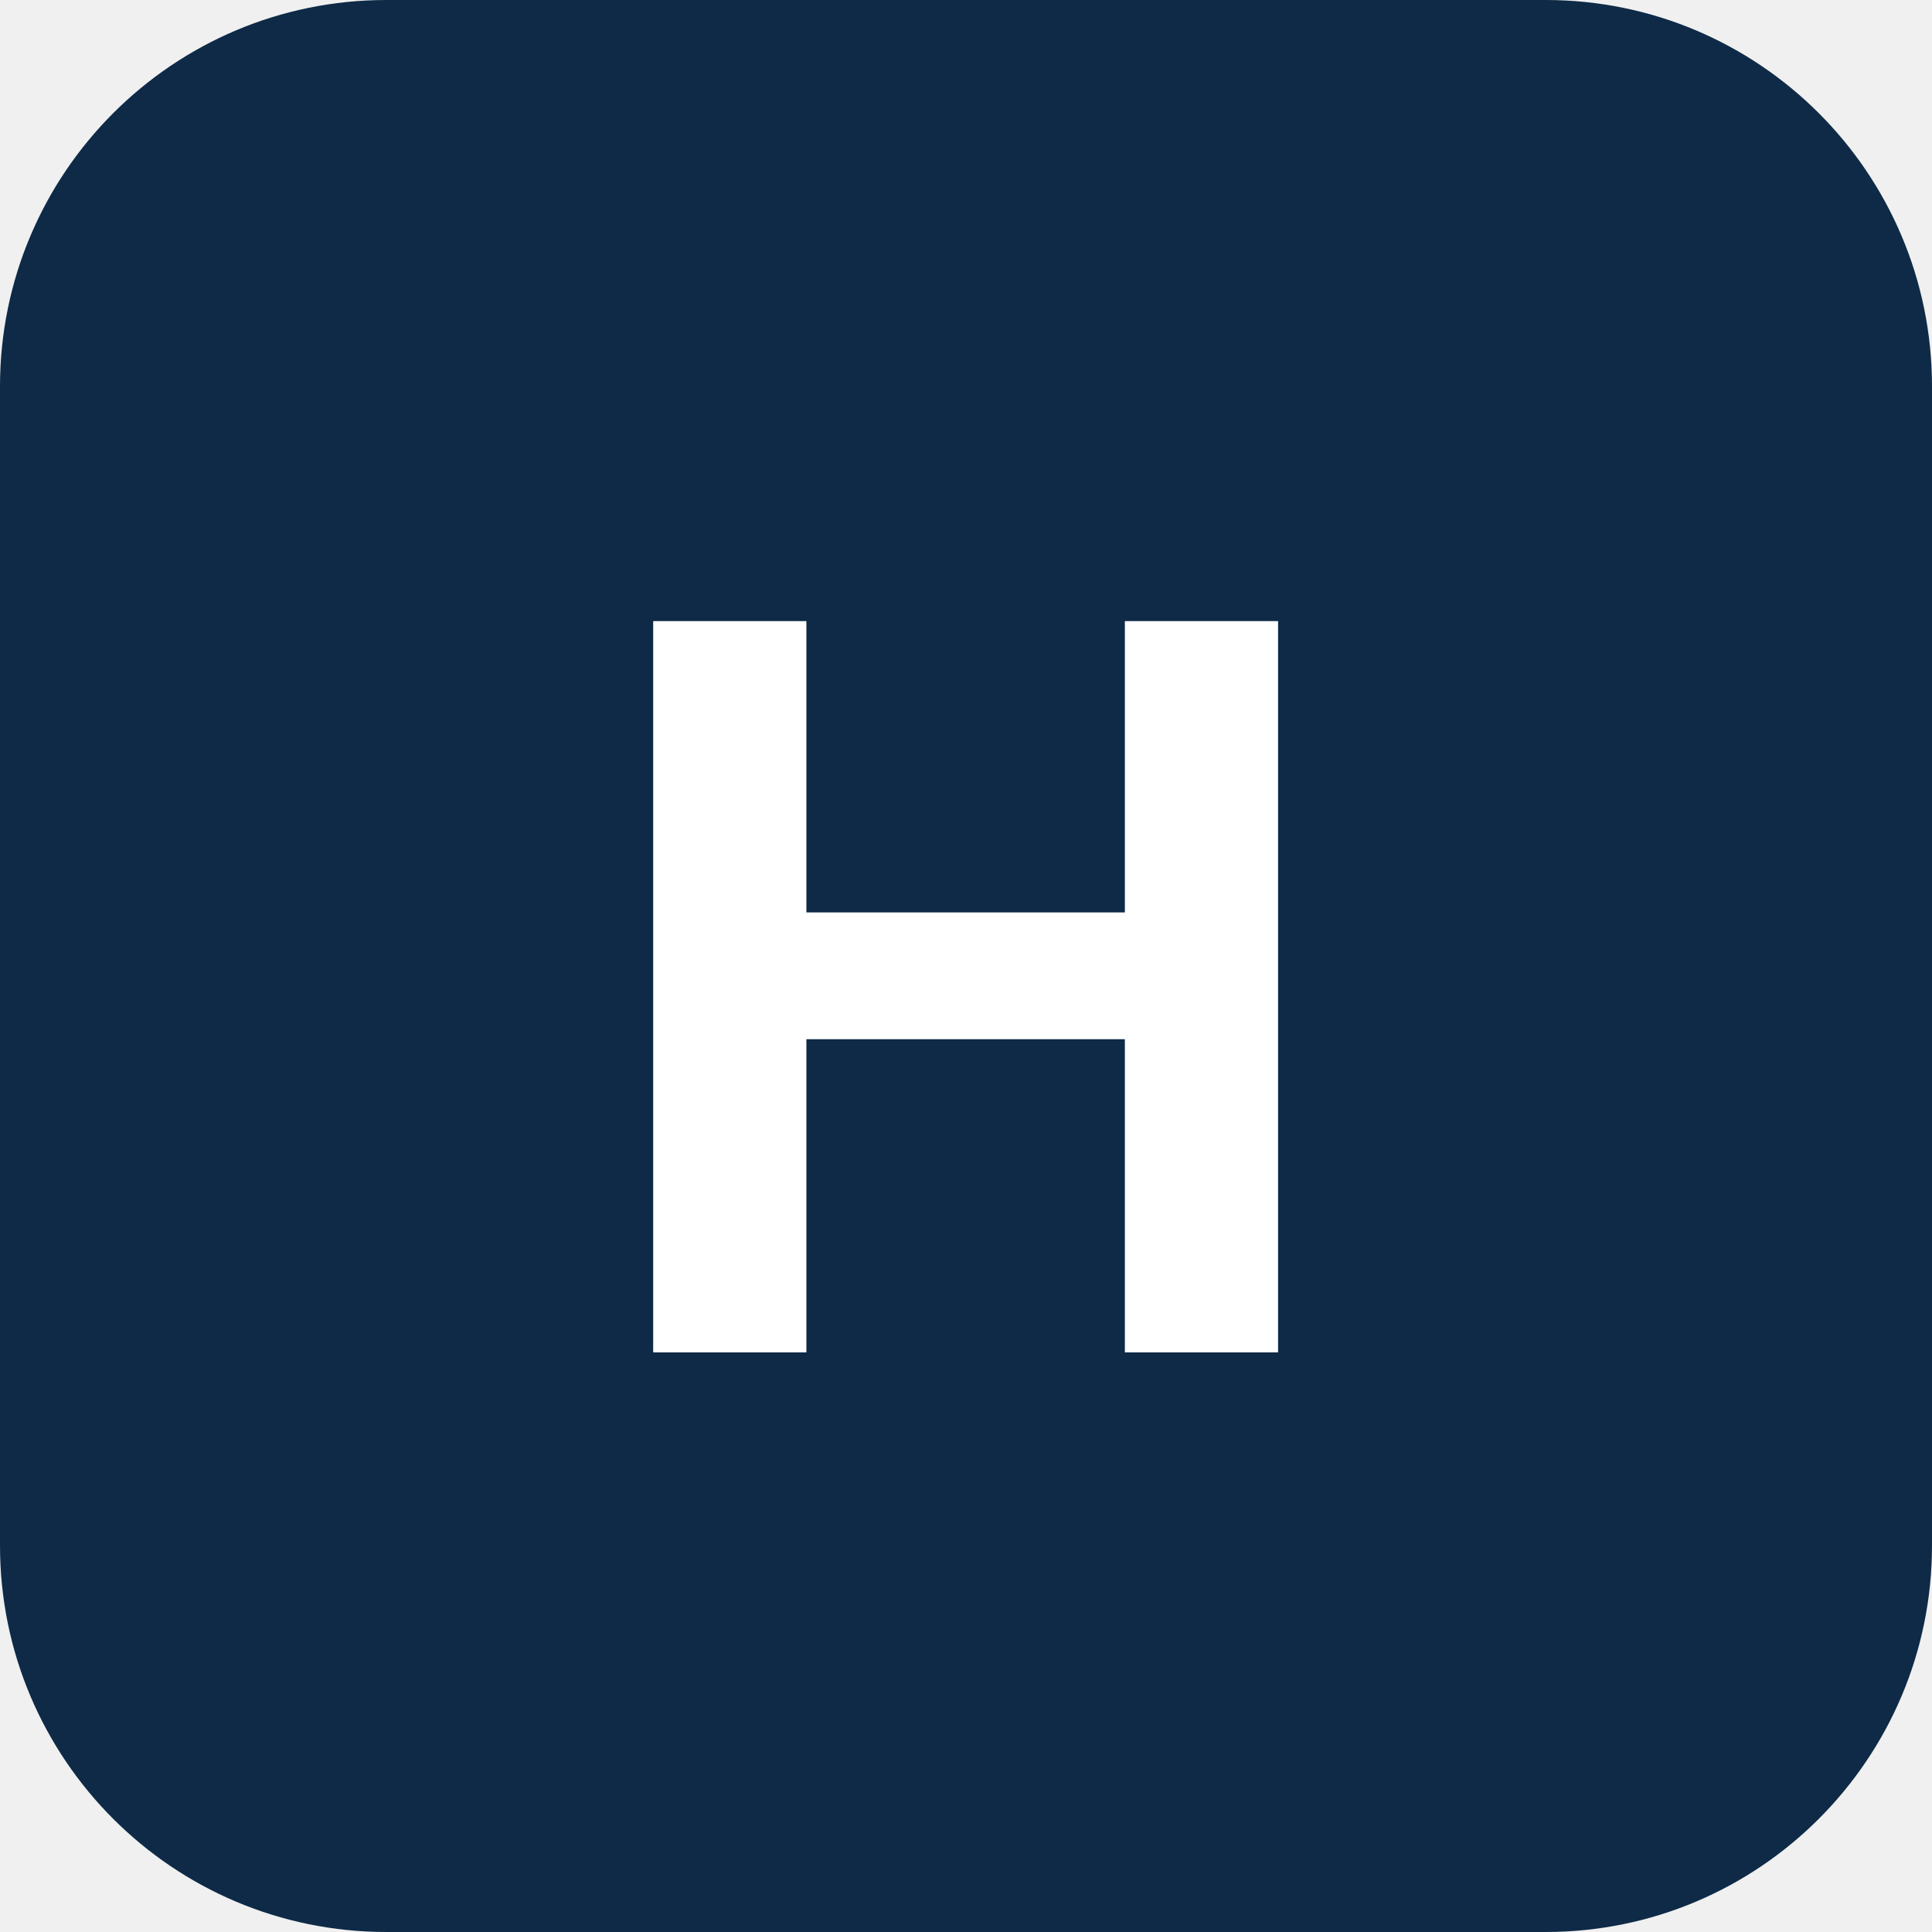
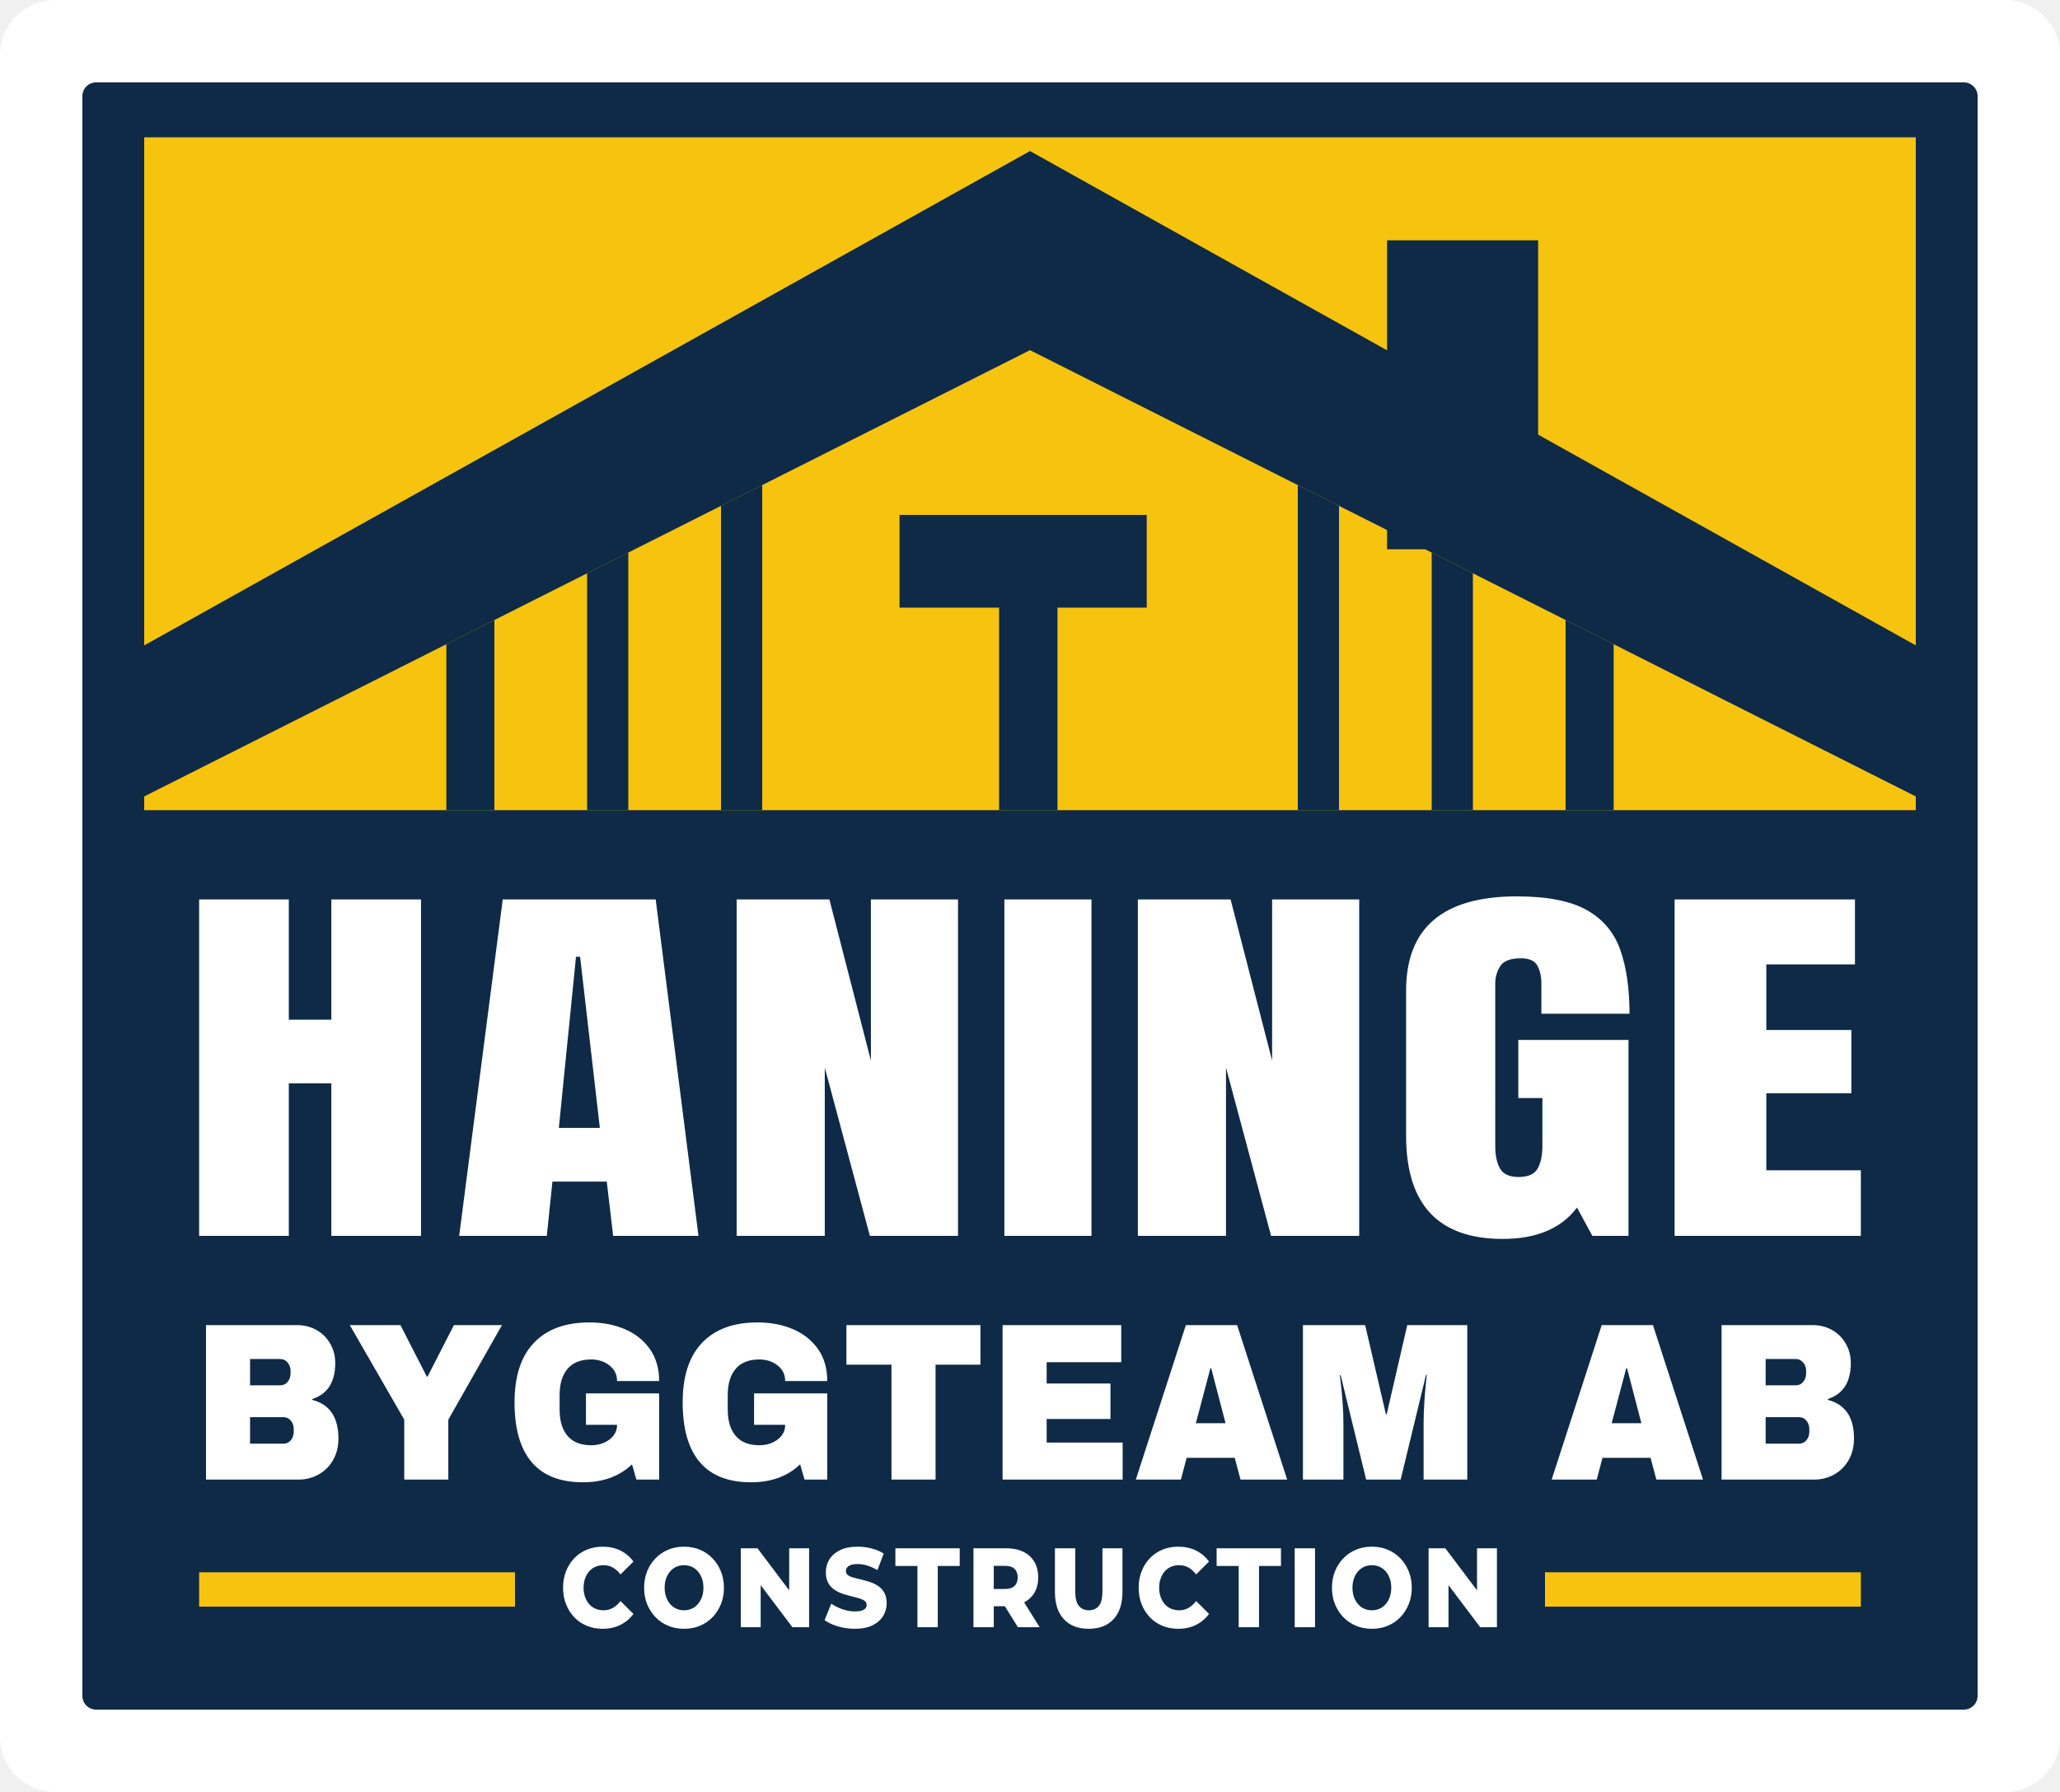
- <svg xmlns="http://www.w3.org/2000/svg" viewBox="0 0 40 40">
-   <rect width="40" height="40" rx="8" fill="#0e2a47" />
-   <text x="20" y="28" text-anchor="middle" font-family="Arial" font-weight="700" font-size="22" fill="#ffffff">H</text>
+ <svg xmlns="http://www.w3.org/2000/svg" viewBox="0 0 600 522" width="600" height="522">
+   <defs>
+     <clipPath id="under">
+       <polygon points="42,232 300,102 558,232 558,236 42,236" />
+     </clipPath>
+     <clipPath id="orange">
+       <rect x="42" y="40" width="516" height="196" />
+     </clipPath>
+   </defs>
+   <rect width="600" height="522" rx="16" fill="#ffffff" />
+   <rect x="24" y="24" width="552" height="474" rx="4" fill="#0e2a47" />
+   <rect x="42" y="40" width="516" height="196" fill="#f6c30f" />
+   <g fill="#0e2a47" clip-path="url(#orange)">
+     <rect x="404" y="70" width="44" height="90" />
+     <g clip-path="url(#under)">
+       <rect x="130.0" y="90" width="14" height="150" />
+       <rect x="456.0" y="90" width="14" height="150" />
+       <rect x="171.0" y="90" width="12" height="150" />
+       <rect x="417.0" y="90" width="12" height="150" />
+       <rect x="210.0" y="90" width="12" height="150" />
+       <rect x="378.0" y="90" width="12" height="150" />
+     </g>
+     <polygon points="42,188 300,44 558,188 558,232 300,102 42,232" />
+     <rect x="262" y="150" width="72" height="27" />
+     <rect x="291" y="170" width="17" height="70" />
+   </g>
+   <path fill="#ffffff" d="M58.0 360.0V262.0H84.119V297.024H96.507V262.0H122.625V360.0H96.507V315.566H84.119V360.0ZM133.741 360.0 146.428 262.0H190.979L203.441 360.0H178.591L176.725 344.186H160.905L159.263 360.0ZM162.771 328.54H174.711L168.964 278.705H167.77ZM214.557 360.0V262.0H241.572L253.661 308.94V262.0H279.033V360.0H253.362L240.228 311.0V360.0ZM292.537 360.0V262.0H317.91V360.0ZM331.414 360.0V262.0H358.428L370.518 308.94V262.0H395.89V360.0H370.219L357.085 311.0V360.0ZM437.677 360.891Q409.544 360.891 409.544 330.823V288.56Q409.544 261.109 441.782 261.109Q455.065 261.109 462.154 265.09Q469.244 269.072 471.93 276.7Q474.617 284.328 474.617 295.298H448.946V286.611Q448.946 283.438 447.789 281.294Q446.632 279.15 442.976 279.15Q438.423 279.15 436.968 281.433Q435.513 283.716 435.513 286.444V333.941Q435.513 337.894 436.894 340.372Q438.274 342.85 442.304 342.85Q446.483 342.85 447.864 340.372Q449.244 337.894 449.244 333.83V319.853H442.229V302.926H474.318V360.0H463.796L459.318 351.759Q452.453 360.891 437.677 360.891ZM487.748 360.0V262.0H540.284V280.932H514.463V300.031H539.239V318.461H514.463V340.901H542.0V360.0Z" />
+   <path fill="#ffffff" d="M97.643 397.054Q97.643 405.36 90.962 407.519V407.781Q98.572 409.743 98.572 419.031Q98.572 422.562 97.033 425.277Q95.493 427.991 92.821 429.496Q90.149 431.0 86.954 431.0H60.0V386.0H86.605Q89.626 386.0 92.153 387.406Q94.68 388.812 96.161 391.363Q97.643 393.914 97.643 397.054ZM72.838 403.529H81.668Q82.946 403.529 83.788 402.515Q84.63 401.501 84.63 399.997V399.343Q84.63 397.904 83.759 396.89Q82.888 395.876 81.668 395.876H72.838ZM72.838 420.535H82.597Q83.875 420.535 84.717 419.521Q85.56 418.507 85.56 417.003V416.349Q85.56 414.844 84.717 413.831Q83.875 412.817 82.597 412.817H72.838ZM130.58 431.0H117.742V413.536L101.883 386.0H116.638L124.306 400.978H124.538L132.206 386.0H146.206L130.58 413.536ZM191.981 402.286H179.724Q179.724 399.474 177.517 397.741Q175.309 396.007 172.172 396.007Q167.641 396.007 165.318 398.722Q162.994 401.436 162.994 406.407V410.593Q162.994 415.564 165.318 418.278Q167.641 420.993 172.172 420.993Q175.309 420.993 177.517 419.325Q179.724 417.657 179.724 415.041H170.662V405.884H191.981V431.0H185.359L184.081 426.552Q178.62 431.785 169.791 431.785Q159.857 431.785 154.861 425.931Q149.866 420.077 149.866 408.5Q149.866 397.054 155.529 391.134Q161.193 385.215 171.65 385.215Q177.4 385.215 181.99 387.177Q186.579 389.14 189.28 392.966Q191.981 396.792 191.981 402.286ZM240.951 402.286H228.694Q228.694 399.474 226.487 397.741Q224.279 396.007 221.142 396.007Q216.611 396.007 214.288 398.722Q211.964 401.436 211.964 406.407V410.593Q211.964 415.564 214.288 418.278Q216.611 420.993 221.142 420.993Q224.279 420.993 226.487 419.325Q228.694 417.657 228.694 415.041H219.632V405.884H240.951V431.0H234.329L233.051 426.552Q227.59 431.785 218.761 431.785Q208.827 431.785 203.832 425.931Q198.836 420.077 198.836 408.5Q198.836 397.054 204.5 391.134Q210.163 385.215 220.62 385.215Q226.371 385.215 230.96 387.177Q235.549 389.14 238.25 392.966Q240.951 396.792 240.951 402.286ZM272.494 397.512V431.0H259.656V397.512H246.528V386.0H285.565V397.512ZM292.013 386.0H326.576V396.792H304.851V403.006H323.439V413.34H304.851V420.208H326.983V431.0H292.013ZM361.314 431.0 359.63 424.656H345.63L343.945 431.0H330.817L345.398 386.0H360.327L374.907 431.0ZM348.302 414.583H356.958L352.775 398.558H352.543ZM414.641 431.0V414.779Q414.641 411.77 414.844 408.598Q415.048 405.426 415.28 403.267Q415.513 401.109 415.571 400.52H415.338L407.961 431.0H397.911L390.476 400.586H390.243Q390.301 401.174 390.563 403.3Q390.824 405.426 391.057 408.598Q391.289 411.77 391.289 414.779V431.0H379.497V386.0H397.621L403.662 411.967H403.894L409.878 386.0H427.363V431.0ZM482.433 431.0 480.748 424.656H466.748L465.064 431.0H451.935L466.516 386.0H481.445L496.026 431.0ZM469.42 414.583H478.076L473.893 398.558H473.661ZM539.071 397.054Q539.071 405.36 532.39 407.519V407.781Q540.0 409.743 540.0 419.031Q540.0 422.562 538.461 425.277Q536.921 427.991 534.249 429.496Q531.577 431.0 528.382 431.0H501.428V386.0H528.033Q531.054 386.0 533.581 387.406Q536.108 388.812 537.589 391.363Q539.071 393.914 539.071 397.054ZM514.266 403.529H523.096Q524.374 403.529 525.216 402.515Q526.058 401.501 526.058 399.997V399.343Q526.058 397.904 525.187 396.89Q524.316 395.876 523.096 395.876H514.266ZM514.266 420.535H524.025Q525.303 420.535 526.145 419.521Q526.988 418.507 526.988 417.003V416.349Q526.988 414.844 526.145 413.831Q525.303 412.817 524.025 412.817H514.266Z" />
+   <path fill="#ffffff" d="M175.505 474.46Q173.025 474.46 170.918 473.589Q168.811 472.719 167.272 471.109Q165.733 469.499 164.867 467.314Q164.0 465.129 164.0 462.5Q164.0 459.871 164.867 457.686Q165.733 455.501 167.272 453.891Q168.811 452.281 170.918 451.411Q173.025 450.54 175.505 450.54Q178.404 450.54 180.69 451.657Q182.976 452.774 184.5 454.877L180.735 458.623Q179.719 457.309 178.508 456.619Q177.298 455.929 175.804 455.929Q174.519 455.929 173.443 456.389Q172.367 456.849 171.605 457.719Q170.843 458.59 170.41 459.806Q169.977 461.021 169.977 462.5Q169.977 463.979 170.41 465.194Q170.843 466.41 171.605 467.281Q172.367 468.151 173.443 468.611Q174.519 469.071 175.804 469.071Q177.298 469.071 178.508 468.381Q179.719 467.691 180.735 466.377L184.5 470.123Q182.976 472.193 180.69 473.326Q178.404 474.46 175.505 474.46ZM199.233 474.46Q196.722 474.46 194.601 473.573Q192.479 472.686 190.91 471.059Q189.341 469.433 188.475 467.264Q187.608 465.096 187.608 462.5Q187.608 459.904 188.475 457.736Q189.341 455.567 190.91 453.941Q192.479 452.314 194.601 451.427Q196.722 450.54 199.233 450.54Q201.773 450.54 203.88 451.427Q205.986 452.314 207.54 453.941Q209.094 455.567 209.976 457.736Q210.857 459.904 210.857 462.5Q210.857 465.096 209.976 467.281Q209.094 469.466 207.54 471.076Q205.986 472.686 203.88 473.573Q201.773 474.46 199.233 474.46ZM199.233 469.071Q200.428 469.071 201.459 468.611Q202.49 468.151 203.252 467.281Q204.014 466.41 204.447 465.194Q204.881 463.979 204.881 462.5Q204.881 460.989 204.447 459.789Q204.014 458.59 203.252 457.719Q202.49 456.849 201.459 456.389Q200.428 455.929 199.233 455.929Q198.037 455.929 197.006 456.389Q195.975 456.849 195.213 457.719Q194.451 458.59 194.018 459.789Q193.585 460.989 193.585 462.5Q193.585 463.979 194.018 465.194Q194.451 466.41 195.213 467.281Q195.975 468.151 197.006 468.611Q198.037 469.071 199.233 469.071ZM215.758 474.0V451.0H220.629L232.164 466.311H229.863V451.0H235.661V474.0H230.79L219.255 458.689H221.556V474.0ZM248.989 474.46Q246.419 474.46 244.043 473.754Q241.667 473.047 240.173 471.93L242.116 467.133Q243.52 468.119 245.358 468.759Q247.196 469.4 249.019 469.4Q250.244 469.4 250.991 469.154Q251.738 468.907 252.082 468.496Q252.425 468.086 252.425 467.527Q252.425 466.739 251.768 466.279Q251.111 465.819 250.065 465.523Q249.019 465.227 247.749 464.931Q246.479 464.636 245.209 464.176Q243.938 463.716 242.893 462.976Q241.847 462.237 241.189 461.038Q240.532 459.839 240.532 457.999Q240.532 455.929 241.563 454.253Q242.594 452.577 244.656 451.559Q246.718 450.54 249.796 450.54Q251.858 450.54 253.845 451.049Q255.832 451.559 257.386 452.544L255.563 457.374Q254.069 456.487 252.605 456.044Q251.14 455.6 249.766 455.6Q248.541 455.6 247.793 455.879Q247.046 456.159 246.718 456.619Q246.389 457.079 246.389 457.67Q246.389 458.426 247.031 458.869Q247.674 459.313 248.735 459.592Q249.796 459.871 251.066 460.167Q252.336 460.463 253.606 460.906Q254.876 461.35 255.922 462.089Q256.968 462.829 257.61 464.028Q258.253 465.227 258.253 467.034Q258.253 469.039 257.222 470.731Q256.191 472.423 254.144 473.441Q252.097 474.46 248.989 474.46ZM267.218 474.0V456.159H260.793V451.0H279.53V456.159H273.135V474.0ZM283.534 474.0V451.0H292.888Q297.46 451.0 299.925 453.284Q302.391 455.567 302.391 459.51Q302.391 462.106 301.255 463.995Q300.12 465.884 298.043 466.886Q295.966 467.889 293.097 467.889H286.821L289.451 465.161V474.0ZM296.474 474.0 291.274 465.621H297.579L302.809 474.0ZM289.451 465.851 286.821 462.861H292.738Q294.591 462.861 295.503 461.974Q296.414 461.087 296.414 459.51Q296.414 457.9 295.503 457.013Q294.591 456.126 292.738 456.126H286.821L289.451 453.136ZM317.093 474.46Q312.461 474.46 309.862 471.667Q307.262 468.874 307.262 463.749V451.0H313.179V463.551Q313.179 466.509 314.24 467.79Q315.3 469.071 317.153 469.071Q319.006 469.071 320.052 467.79Q321.098 466.509 321.098 463.551V451.0H326.925V463.749Q326.925 468.874 324.325 471.667Q321.725 474.46 317.093 474.46ZM343.152 474.46Q340.672 474.46 338.565 473.589Q336.458 472.719 334.919 471.109Q333.38 469.499 332.513 467.314Q331.647 465.129 331.647 462.5Q331.647 459.871 332.513 457.686Q333.38 455.501 334.919 453.891Q336.458 452.281 338.565 451.411Q340.672 450.54 343.152 450.54Q346.051 450.54 348.337 451.657Q350.623 452.774 352.147 454.877L348.381 458.623Q347.365 457.309 346.155 456.619Q344.945 455.929 343.451 455.929Q342.166 455.929 341.09 456.389Q340.014 456.849 339.252 457.719Q338.49 458.59 338.057 459.806Q337.623 461.021 337.623 462.5Q337.623 463.979 338.057 465.194Q338.49 466.41 339.252 467.281Q340.014 468.151 341.09 468.611Q342.166 469.071 343.451 469.071Q344.945 469.071 346.155 468.381Q347.365 467.691 348.381 466.377L352.147 470.123Q350.623 472.193 348.337 473.326Q346.051 474.46 343.152 474.46ZM360.783 474.0V456.159H354.358V451.0H373.095V456.159H366.7V474.0ZM377.1 474.0V451.0H383.016V474.0ZM399.572 474.46Q397.062 474.46 394.94 473.573Q392.818 472.686 391.249 471.059Q389.681 469.433 388.814 467.264Q387.947 465.096 387.947 462.5Q387.947 459.904 388.814 457.736Q389.681 455.567 391.249 453.941Q392.818 452.314 394.94 451.427Q397.062 450.54 399.572 450.54Q402.112 450.54 404.219 451.427Q406.326 452.314 407.88 453.941Q409.434 455.567 410.315 457.736Q411.197 459.904 411.197 462.5Q411.197 465.096 410.315 467.281Q409.434 469.466 407.88 471.076Q406.326 472.686 404.219 473.573Q402.112 474.46 399.572 474.46ZM399.572 469.071Q400.767 469.071 401.798 468.611Q402.829 468.151 403.591 467.281Q404.353 466.41 404.787 465.194Q405.22 463.979 405.22 462.5Q405.22 460.989 404.787 459.789Q404.353 458.59 403.591 457.719Q402.829 456.849 401.798 456.389Q400.767 455.929 399.572 455.929Q398.377 455.929 397.346 456.389Q396.315 456.849 395.553 457.719Q394.791 458.59 394.357 459.789Q393.924 460.989 393.924 462.5Q393.924 463.979 394.357 465.194Q394.791 466.41 395.553 467.281Q396.315 468.151 397.346 468.611Q398.377 469.071 399.572 469.071ZM416.098 474.0V451.0H420.969L432.504 466.311H430.203V451.0H436.0V474.0H431.129L419.594 458.689H421.895V474.0Z" />
+   <rect x="58" y="458" width="92" height="10" fill="#f6c30f" />
+   <rect x="450" y="458" width="92" height="10" fill="#f6c30f" />
</svg>
